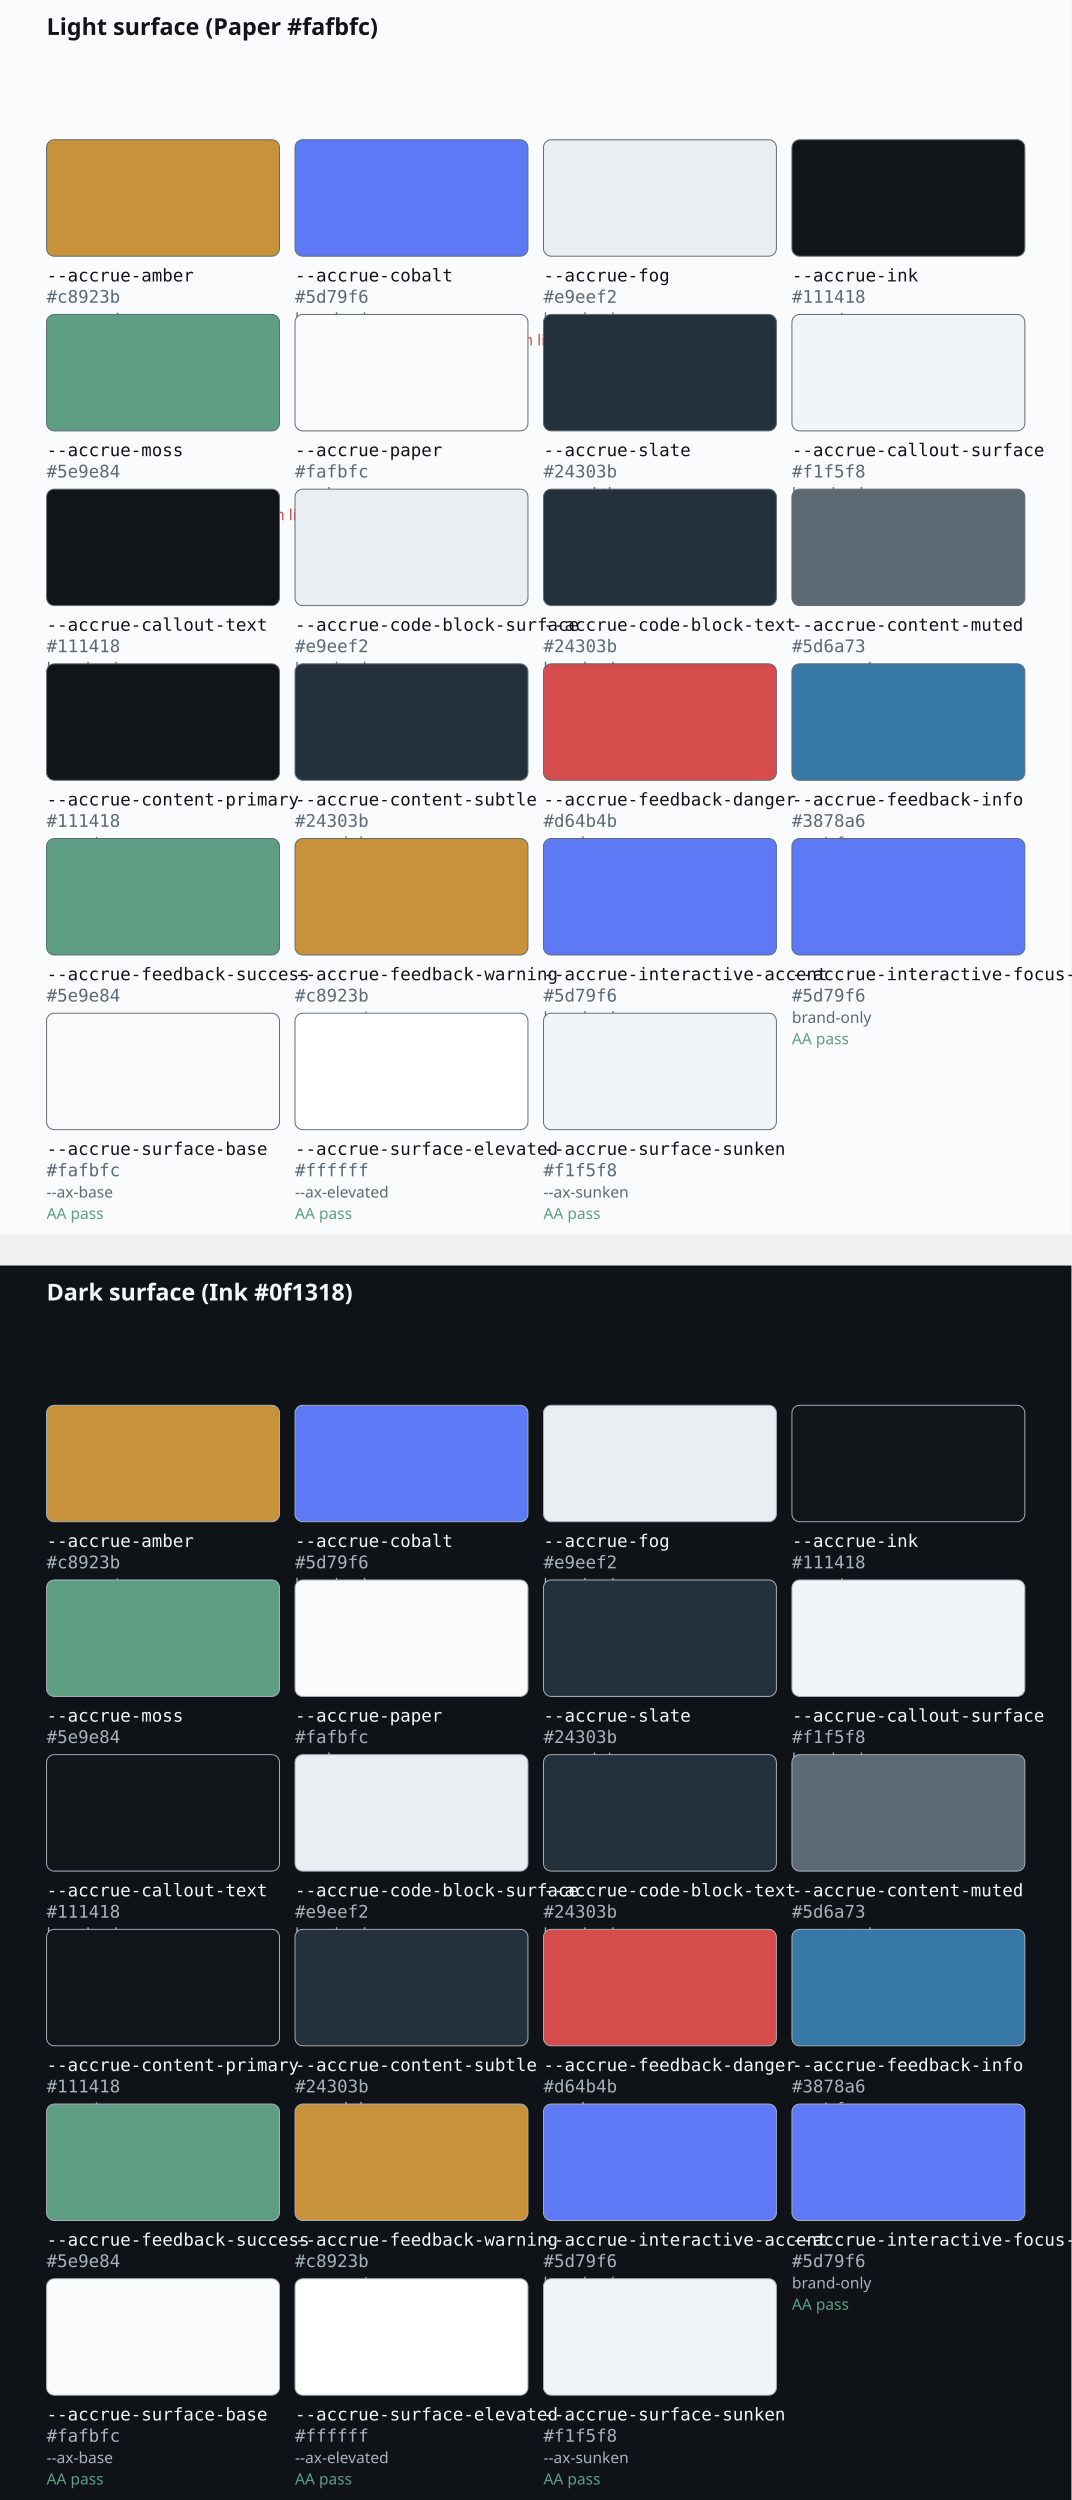
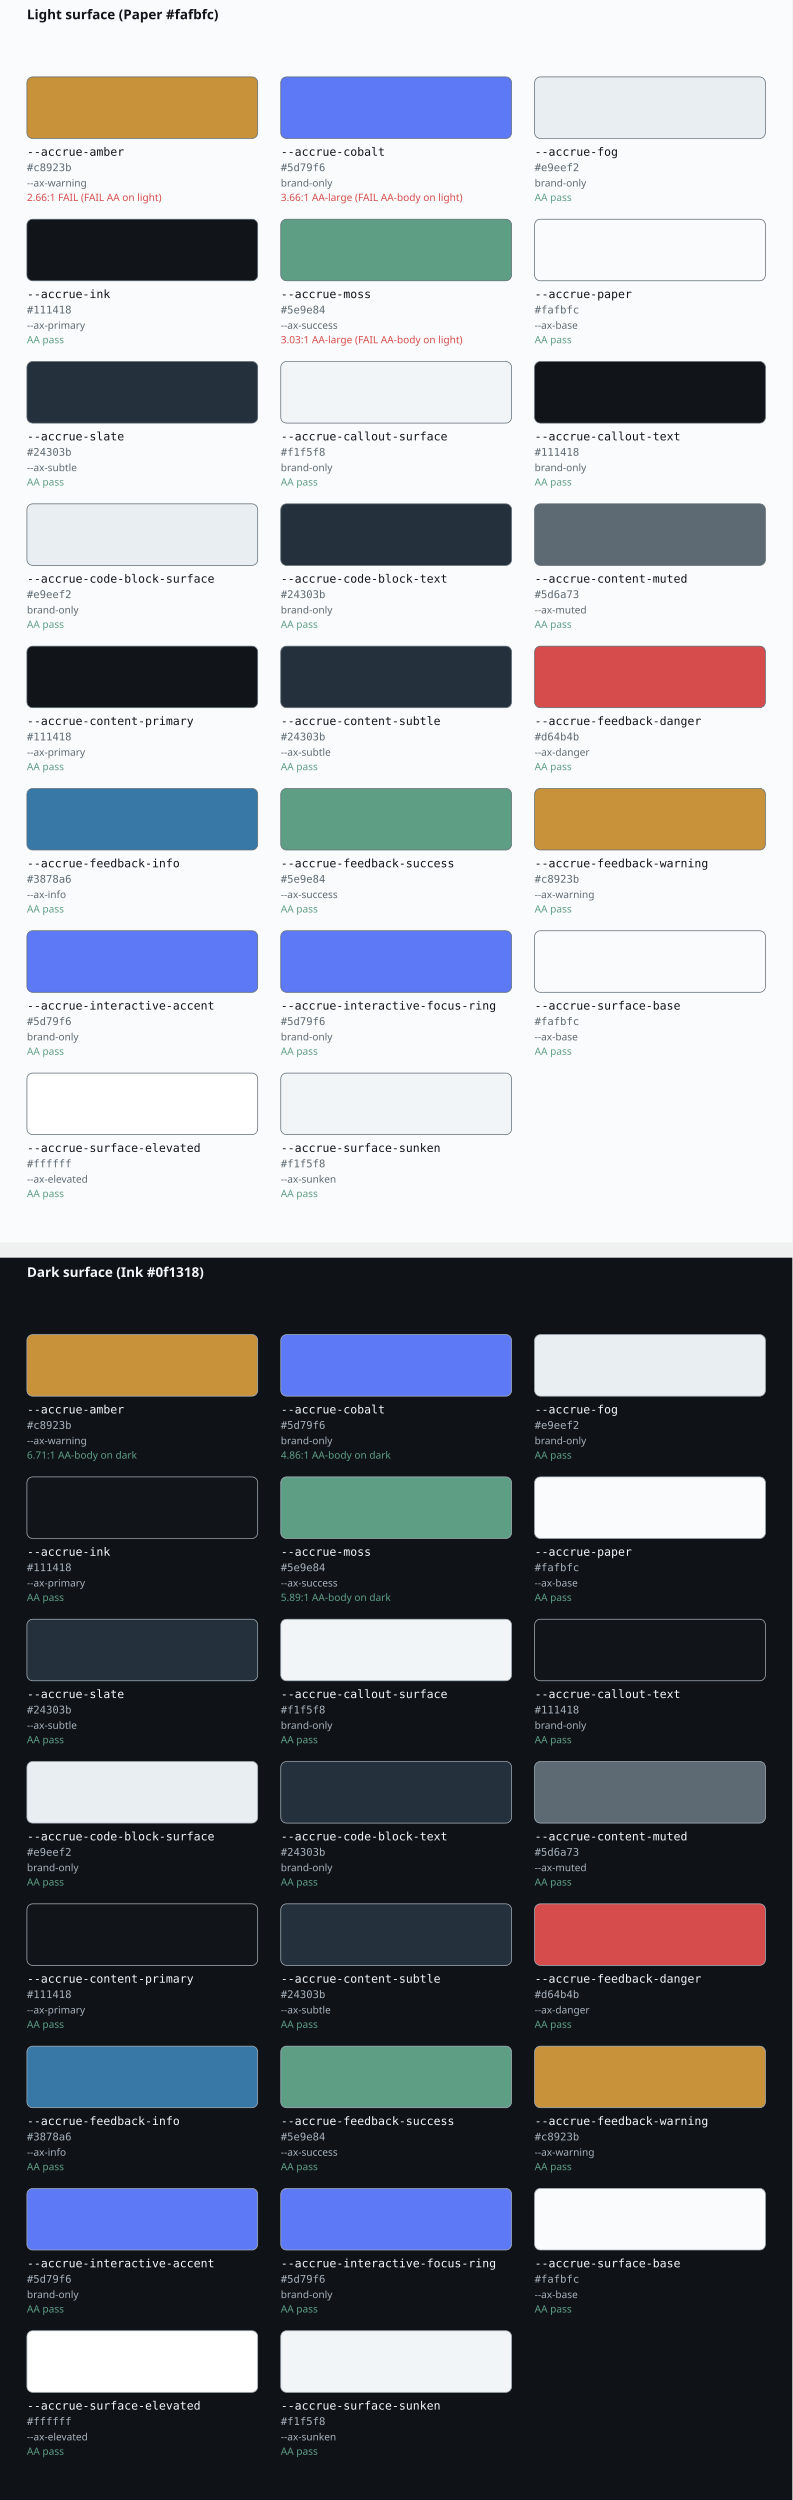
- <svg xmlns="http://www.w3.org/2000/svg" width="552" height="1288" viewBox="0 0 552 1288">
-   <rect width="552" height="636" x="0" y="0" fill="#fafbfc" />
-   <text x="24" y="18" fill="#111418" font-family="Geist, system-ui, sans-serif" font-size="12" font-weight="600">Light surface (Paper #fafbfc)</text>
-   <rect width="120" height="60" x="24" y="72" fill="#c8923b" stroke="#5d6a73" stroke-width=".5" rx="4" />
-   <text x="24" y="145" fill="#111418" font-family="Geist Mono, monospace" font-size="9">--accrue-amber</text>
-   <text x="24" y="156" fill="#5d6a73" font-family="Geist Mono, monospace" font-size="9">#c8923b</text>
-   <text x="24" y="167" fill="#5d6a73" font-family="Geist, system-ui, sans-serif" font-size="8">--ax-warning</text>
-   <text x="24" y="178" fill="#d64b4b" font-family="Geist, system-ui, sans-serif" font-size="8">2.66:1 FAIL (FAIL AA on light)</text>
-   <rect width="120" height="60" x="152" y="72" fill="#5d79f6" stroke="#5d6a73" stroke-width=".5" rx="4" />
-   <text x="152" y="145" fill="#111418" font-family="Geist Mono, monospace" font-size="9">--accrue-cobalt</text>
-   <text x="152" y="156" fill="#5d6a73" font-family="Geist Mono, monospace" font-size="9">#5d79f6</text>
-   <text x="152" y="167" fill="#5d6a73" font-family="Geist, system-ui, sans-serif" font-size="8">brand-only</text>
-   <text x="152" y="178" fill="#d64b4b" font-family="Geist, system-ui, sans-serif" font-size="8">3.66:1 AA-large (FAIL AA-body on light)</text>
-   <rect width="120" height="60" x="280" y="72" fill="#e9eef2" stroke="#5d6a73" stroke-width=".5" rx="4" />
-   <text x="280" y="145" fill="#111418" font-family="Geist Mono, monospace" font-size="9">--accrue-fog</text>
-   <text x="280" y="156" fill="#5d6a73" font-family="Geist Mono, monospace" font-size="9">#e9eef2</text>
-   <text x="280" y="167" fill="#5d6a73" font-family="Geist, system-ui, sans-serif" font-size="8">brand-only</text>
-   <text x="280" y="178" fill="#5e9e84" font-family="Geist, system-ui, sans-serif" font-size="8">AA pass</text>
-   <rect width="120" height="60" x="408" y="72" fill="#111418" stroke="#5d6a73" stroke-width=".5" rx="4" />
-   <text x="408" y="145" fill="#111418" font-family="Geist Mono, monospace" font-size="9">--accrue-ink</text>
-   <text x="408" y="156" fill="#5d6a73" font-family="Geist Mono, monospace" font-size="9">#111418</text>
-   <text x="408" y="167" fill="#5d6a73" font-family="Geist, system-ui, sans-serif" font-size="8">--ax-primary</text>
-   <text x="408" y="178" fill="#5e9e84" font-family="Geist, system-ui, sans-serif" font-size="8">AA pass</text>
-   <rect width="120" height="60" x="24" y="162" fill="#5e9e84" stroke="#5d6a73" stroke-width=".5" rx="4" />
-   <text x="24" y="235" fill="#111418" font-family="Geist Mono, monospace" font-size="9">--accrue-moss</text>
-   <text x="24" y="246" fill="#5d6a73" font-family="Geist Mono, monospace" font-size="9">#5e9e84</text>
-   <text x="24" y="257" fill="#5d6a73" font-family="Geist, system-ui, sans-serif" font-size="8">--ax-success</text>
-   <text x="24" y="268" fill="#d64b4b" font-family="Geist, system-ui, sans-serif" font-size="8">3.03:1 AA-large (FAIL AA-body on light)</text>
-   <rect width="120" height="60" x="152" y="162" fill="#fafbfc" stroke="#5d6a73" stroke-width=".5" rx="4" />
-   <text x="152" y="235" fill="#111418" font-family="Geist Mono, monospace" font-size="9">--accrue-paper</text>
-   <text x="152" y="246" fill="#5d6a73" font-family="Geist Mono, monospace" font-size="9">#fafbfc</text>
-   <text x="152" y="257" fill="#5d6a73" font-family="Geist, system-ui, sans-serif" font-size="8">--ax-base</text>
-   <text x="152" y="268" fill="#5e9e84" font-family="Geist, system-ui, sans-serif" font-size="8">AA pass</text>
-   <rect width="120" height="60" x="280" y="162" fill="#24303b" stroke="#5d6a73" stroke-width=".5" rx="4" />
-   <text x="280" y="235" fill="#111418" font-family="Geist Mono, monospace" font-size="9">--accrue-slate</text>
-   <text x="280" y="246" fill="#5d6a73" font-family="Geist Mono, monospace" font-size="9">#24303b</text>
-   <text x="280" y="257" fill="#5d6a73" font-family="Geist, system-ui, sans-serif" font-size="8">--ax-subtle</text>
-   <text x="280" y="268" fill="#5e9e84" font-family="Geist, system-ui, sans-serif" font-size="8">AA pass</text>
-   <rect width="120" height="60" x="408" y="162" fill="#f1f5f8" stroke="#5d6a73" stroke-width=".5" rx="4" />
-   <text x="408" y="235" fill="#111418" font-family="Geist Mono, monospace" font-size="9">--accrue-callout-surface</text>
-   <text x="408" y="246" fill="#5d6a73" font-family="Geist Mono, monospace" font-size="9">#f1f5f8</text>
-   <text x="408" y="257" fill="#5d6a73" font-family="Geist, system-ui, sans-serif" font-size="8">brand-only</text>
-   <text x="408" y="268" fill="#5e9e84" font-family="Geist, system-ui, sans-serif" font-size="8">AA pass</text>
-   <rect width="120" height="60" x="24" y="252" fill="#111418" stroke="#5d6a73" stroke-width=".5" rx="4" />
-   <text x="24" y="325" fill="#111418" font-family="Geist Mono, monospace" font-size="9">--accrue-callout-text</text>
-   <text x="24" y="336" fill="#5d6a73" font-family="Geist Mono, monospace" font-size="9">#111418</text>
-   <text x="24" y="347" fill="#5d6a73" font-family="Geist, system-ui, sans-serif" font-size="8">brand-only</text>
-   <text x="24" y="358" fill="#5e9e84" font-family="Geist, system-ui, sans-serif" font-size="8">AA pass</text>
-   <rect width="120" height="60" x="152" y="252" fill="#e9eef2" stroke="#5d6a73" stroke-width=".5" rx="4" />
-   <text x="152" y="325" fill="#111418" font-family="Geist Mono, monospace" font-size="9">--accrue-code-block-surface</text>
-   <text x="152" y="336" fill="#5d6a73" font-family="Geist Mono, monospace" font-size="9">#e9eef2</text>
-   <text x="152" y="347" fill="#5d6a73" font-family="Geist, system-ui, sans-serif" font-size="8">brand-only</text>
-   <text x="152" y="358" fill="#5e9e84" font-family="Geist, system-ui, sans-serif" font-size="8">AA pass</text>
-   <rect width="120" height="60" x="280" y="252" fill="#24303b" stroke="#5d6a73" stroke-width=".5" rx="4" />
-   <text x="280" y="325" fill="#111418" font-family="Geist Mono, monospace" font-size="9">--accrue-code-block-text</text>
-   <text x="280" y="336" fill="#5d6a73" font-family="Geist Mono, monospace" font-size="9">#24303b</text>
-   <text x="280" y="347" fill="#5d6a73" font-family="Geist, system-ui, sans-serif" font-size="8">brand-only</text>
-   <text x="280" y="358" fill="#5e9e84" font-family="Geist, system-ui, sans-serif" font-size="8">AA pass</text>
-   <rect width="120" height="60" x="408" y="252" fill="#5d6a73" stroke="#5d6a73" stroke-width=".5" rx="4" />
-   <text x="408" y="325" fill="#111418" font-family="Geist Mono, monospace" font-size="9">--accrue-content-muted</text>
-   <text x="408" y="336" fill="#5d6a73" font-family="Geist Mono, monospace" font-size="9">#5d6a73</text>
-   <text x="408" y="347" fill="#5d6a73" font-family="Geist, system-ui, sans-serif" font-size="8">--ax-muted</text>
-   <text x="408" y="358" fill="#5e9e84" font-family="Geist, system-ui, sans-serif" font-size="8">AA pass</text>
-   <rect width="120" height="60" x="24" y="342" fill="#111418" stroke="#5d6a73" stroke-width=".5" rx="4" />
-   <text x="24" y="415" fill="#111418" font-family="Geist Mono, monospace" font-size="9">--accrue-content-primary</text>
-   <text x="24" y="426" fill="#5d6a73" font-family="Geist Mono, monospace" font-size="9">#111418</text>
-   <text x="24" y="437" fill="#5d6a73" font-family="Geist, system-ui, sans-serif" font-size="8">--ax-primary</text>
-   <text x="24" y="448" fill="#5e9e84" font-family="Geist, system-ui, sans-serif" font-size="8">AA pass</text>
-   <rect width="120" height="60" x="152" y="342" fill="#24303b" stroke="#5d6a73" stroke-width=".5" rx="4" />
-   <text x="152" y="415" fill="#111418" font-family="Geist Mono, monospace" font-size="9">--accrue-content-subtle</text>
-   <text x="152" y="426" fill="#5d6a73" font-family="Geist Mono, monospace" font-size="9">#24303b</text>
-   <text x="152" y="437" fill="#5d6a73" font-family="Geist, system-ui, sans-serif" font-size="8">--ax-subtle</text>
-   <text x="152" y="448" fill="#5e9e84" font-family="Geist, system-ui, sans-serif" font-size="8">AA pass</text>
-   <rect width="120" height="60" x="280" y="342" fill="#d64b4b" stroke="#5d6a73" stroke-width=".5" rx="4" />
-   <text x="280" y="415" fill="#111418" font-family="Geist Mono, monospace" font-size="9">--accrue-feedback-danger</text>
-   <text x="280" y="426" fill="#5d6a73" font-family="Geist Mono, monospace" font-size="9">#d64b4b</text>
-   <text x="280" y="437" fill="#5d6a73" font-family="Geist, system-ui, sans-serif" font-size="8">--ax-danger</text>
-   <text x="280" y="448" fill="#5e9e84" font-family="Geist, system-ui, sans-serif" font-size="8">AA pass</text>
-   <rect width="120" height="60" x="408" y="342" fill="#3878a6" stroke="#5d6a73" stroke-width=".5" rx="4" />
-   <text x="408" y="415" fill="#111418" font-family="Geist Mono, monospace" font-size="9">--accrue-feedback-info</text>
-   <text x="408" y="426" fill="#5d6a73" font-family="Geist Mono, monospace" font-size="9">#3878a6</text>
-   <text x="408" y="437" fill="#5d6a73" font-family="Geist, system-ui, sans-serif" font-size="8">--ax-info</text>
-   <text x="408" y="448" fill="#5e9e84" font-family="Geist, system-ui, sans-serif" font-size="8">AA pass</text>
-   <rect width="120" height="60" x="24" y="432" fill="#5e9e84" stroke="#5d6a73" stroke-width=".5" rx="4" />
-   <text x="24" y="505" fill="#111418" font-family="Geist Mono, monospace" font-size="9">--accrue-feedback-success</text>
-   <text x="24" y="516" fill="#5d6a73" font-family="Geist Mono, monospace" font-size="9">#5e9e84</text>
-   <text x="24" y="527" fill="#5d6a73" font-family="Geist, system-ui, sans-serif" font-size="8">--ax-success</text>
-   <text x="24" y="538" fill="#5e9e84" font-family="Geist, system-ui, sans-serif" font-size="8">AA pass</text>
-   <rect width="120" height="60" x="152" y="432" fill="#c8923b" stroke="#5d6a73" stroke-width=".5" rx="4" />
-   <text x="152" y="505" fill="#111418" font-family="Geist Mono, monospace" font-size="9">--accrue-feedback-warning</text>
-   <text x="152" y="516" fill="#5d6a73" font-family="Geist Mono, monospace" font-size="9">#c8923b</text>
-   <text x="152" y="527" fill="#5d6a73" font-family="Geist, system-ui, sans-serif" font-size="8">--ax-warning</text>
-   <text x="152" y="538" fill="#5e9e84" font-family="Geist, system-ui, sans-serif" font-size="8">AA pass</text>
-   <rect width="120" height="60" x="280" y="432" fill="#5d79f6" stroke="#5d6a73" stroke-width=".5" rx="4" />
-   <text x="280" y="505" fill="#111418" font-family="Geist Mono, monospace" font-size="9">--accrue-interactive-accent</text>
-   <text x="280" y="516" fill="#5d6a73" font-family="Geist Mono, monospace" font-size="9">#5d79f6</text>
-   <text x="280" y="527" fill="#5d6a73" font-family="Geist, system-ui, sans-serif" font-size="8">brand-only</text>
-   <text x="280" y="538" fill="#5e9e84" font-family="Geist, system-ui, sans-serif" font-size="8">AA pass</text>
-   <rect width="120" height="60" x="408" y="432" fill="#5d79f6" stroke="#5d6a73" stroke-width=".5" rx="4" />
-   <text x="408" y="505" fill="#111418" font-family="Geist Mono, monospace" font-size="9">--accrue-interactive-focus-ring</text>
-   <text x="408" y="516" fill="#5d6a73" font-family="Geist Mono, monospace" font-size="9">#5d79f6</text>
-   <text x="408" y="527" fill="#5d6a73" font-family="Geist, system-ui, sans-serif" font-size="8">brand-only</text>
-   <text x="408" y="538" fill="#5e9e84" font-family="Geist, system-ui, sans-serif" font-size="8">AA pass</text>
-   <rect width="120" height="60" x="24" y="522" fill="#fafbfc" stroke="#5d6a73" stroke-width=".5" rx="4" />
-   <text x="24" y="595" fill="#111418" font-family="Geist Mono, monospace" font-size="9">--accrue-surface-base</text>
-   <text x="24" y="606" fill="#5d6a73" font-family="Geist Mono, monospace" font-size="9">#fafbfc</text>
-   <text x="24" y="617" fill="#5d6a73" font-family="Geist, system-ui, sans-serif" font-size="8">--ax-base</text>
-   <text x="24" y="628" fill="#5e9e84" font-family="Geist, system-ui, sans-serif" font-size="8">AA pass</text>
-   <rect width="120" height="60" x="152" y="522" fill="#ffffff" stroke="#5d6a73" stroke-width=".5" rx="4" />
-   <text x="152" y="595" fill="#111418" font-family="Geist Mono, monospace" font-size="9">--accrue-surface-elevated</text>
-   <text x="152" y="606" fill="#5d6a73" font-family="Geist Mono, monospace" font-size="9">#ffffff</text>
-   <text x="152" y="617" fill="#5d6a73" font-family="Geist, system-ui, sans-serif" font-size="8">--ax-elevated</text>
-   <text x="152" y="628" fill="#5e9e84" font-family="Geist, system-ui, sans-serif" font-size="8">AA pass</text>
-   <rect width="120" height="60" x="280" y="522" fill="#f1f5f8" stroke="#5d6a73" stroke-width=".5" rx="4" />
-   <text x="280" y="595" fill="#111418" font-family="Geist Mono, monospace" font-size="9">--accrue-surface-sunken</text>
-   <text x="280" y="606" fill="#5d6a73" font-family="Geist Mono, monospace" font-size="9">#f1f5f8</text>
-   <text x="280" y="617" fill="#5d6a73" font-family="Geist, system-ui, sans-serif" font-size="8">--ax-sunken</text>
-   <text x="280" y="628" fill="#5e9e84" font-family="Geist, system-ui, sans-serif" font-size="8">AA pass</text>
-   <rect width="552" height="636" x="0" y="652" fill="#0f1318" />
-   <text x="24" y="670" fill="#f4f7fa" font-family="Geist, system-ui, sans-serif" font-size="12" font-weight="600">Dark surface (Ink #0f1318)</text>
-   <g transform="translate(0 652)">
-     <rect width="120" height="60" x="24" y="72" fill="#c8923b" stroke="#a8b2bc" stroke-width=".5" rx="4" />
-     <text x="24" y="145" fill="#f4f7fa" font-family="Geist Mono, monospace" font-size="9">--accrue-amber</text>
-     <text x="24" y="156" fill="#a8b2bc" font-family="Geist Mono, monospace" font-size="9">#c8923b</text>
-     <text x="24" y="167" fill="#a8b2bc" font-family="Geist, system-ui, sans-serif" font-size="8">--ax-warning</text>
-     <text x="24" y="178" fill="#5e9e84" font-family="Geist, system-ui, sans-serif" font-size="8">6.71:1 AA-body on dark</text>
-     <rect width="120" height="60" x="152" y="72" fill="#5d79f6" stroke="#a8b2bc" stroke-width=".5" rx="4" />
-     <text x="152" y="145" fill="#f4f7fa" font-family="Geist Mono, monospace" font-size="9">--accrue-cobalt</text>
-     <text x="152" y="156" fill="#a8b2bc" font-family="Geist Mono, monospace" font-size="9">#5d79f6</text>
-     <text x="152" y="167" fill="#a8b2bc" font-family="Geist, system-ui, sans-serif" font-size="8">brand-only</text>
-     <text x="152" y="178" fill="#5e9e84" font-family="Geist, system-ui, sans-serif" font-size="8">4.86:1 AA-body on dark</text>
-     <rect width="120" height="60" x="280" y="72" fill="#e9eef2" stroke="#a8b2bc" stroke-width=".5" rx="4" />
-     <text x="280" y="145" fill="#f4f7fa" font-family="Geist Mono, monospace" font-size="9">--accrue-fog</text>
-     <text x="280" y="156" fill="#a8b2bc" font-family="Geist Mono, monospace" font-size="9">#e9eef2</text>
-     <text x="280" y="167" fill="#a8b2bc" font-family="Geist, system-ui, sans-serif" font-size="8">brand-only</text>
-     <text x="280" y="178" fill="#5e9e84" font-family="Geist, system-ui, sans-serif" font-size="8">AA pass</text>
-     <rect width="120" height="60" x="408" y="72" fill="#111418" stroke="#a8b2bc" stroke-width=".5" rx="4" />
-     <text x="408" y="145" fill="#f4f7fa" font-family="Geist Mono, monospace" font-size="9">--accrue-ink</text>
-     <text x="408" y="156" fill="#a8b2bc" font-family="Geist Mono, monospace" font-size="9">#111418</text>
-     <text x="408" y="167" fill="#a8b2bc" font-family="Geist, system-ui, sans-serif" font-size="8">--ax-primary</text>
-     <text x="408" y="178" fill="#5e9e84" font-family="Geist, system-ui, sans-serif" font-size="8">AA pass</text>
-     <rect width="120" height="60" x="24" y="162" fill="#5e9e84" stroke="#a8b2bc" stroke-width=".5" rx="4" />
-     <text x="24" y="235" fill="#f4f7fa" font-family="Geist Mono, monospace" font-size="9">--accrue-moss</text>
-     <text x="24" y="246" fill="#a8b2bc" font-family="Geist Mono, monospace" font-size="9">#5e9e84</text>
-     <text x="24" y="257" fill="#a8b2bc" font-family="Geist, system-ui, sans-serif" font-size="8">--ax-success</text>
-     <text x="24" y="268" fill="#5e9e84" font-family="Geist, system-ui, sans-serif" font-size="8">5.89:1 AA-body on dark</text>
-     <rect width="120" height="60" x="152" y="162" fill="#fafbfc" stroke="#a8b2bc" stroke-width=".5" rx="4" />
-     <text x="152" y="235" fill="#f4f7fa" font-family="Geist Mono, monospace" font-size="9">--accrue-paper</text>
-     <text x="152" y="246" fill="#a8b2bc" font-family="Geist Mono, monospace" font-size="9">#fafbfc</text>
-     <text x="152" y="257" fill="#a8b2bc" font-family="Geist, system-ui, sans-serif" font-size="8">--ax-base</text>
-     <text x="152" y="268" fill="#5e9e84" font-family="Geist, system-ui, sans-serif" font-size="8">AA pass</text>
-     <rect width="120" height="60" x="280" y="162" fill="#24303b" stroke="#a8b2bc" stroke-width=".5" rx="4" />
-     <text x="280" y="235" fill="#f4f7fa" font-family="Geist Mono, monospace" font-size="9">--accrue-slate</text>
-     <text x="280" y="246" fill="#a8b2bc" font-family="Geist Mono, monospace" font-size="9">#24303b</text>
-     <text x="280" y="257" fill="#a8b2bc" font-family="Geist, system-ui, sans-serif" font-size="8">--ax-subtle</text>
-     <text x="280" y="268" fill="#5e9e84" font-family="Geist, system-ui, sans-serif" font-size="8">AA pass</text>
-     <rect width="120" height="60" x="408" y="162" fill="#f1f5f8" stroke="#a8b2bc" stroke-width=".5" rx="4" />
-     <text x="408" y="235" fill="#f4f7fa" font-family="Geist Mono, monospace" font-size="9">--accrue-callout-surface</text>
-     <text x="408" y="246" fill="#a8b2bc" font-family="Geist Mono, monospace" font-size="9">#f1f5f8</text>
-     <text x="408" y="257" fill="#a8b2bc" font-family="Geist, system-ui, sans-serif" font-size="8">brand-only</text>
-     <text x="408" y="268" fill="#5e9e84" font-family="Geist, system-ui, sans-serif" font-size="8">AA pass</text>
-     <rect width="120" height="60" x="24" y="252" fill="#111418" stroke="#a8b2bc" stroke-width=".5" rx="4" />
-     <text x="24" y="325" fill="#f4f7fa" font-family="Geist Mono, monospace" font-size="9">--accrue-callout-text</text>
-     <text x="24" y="336" fill="#a8b2bc" font-family="Geist Mono, monospace" font-size="9">#111418</text>
-     <text x="24" y="347" fill="#a8b2bc" font-family="Geist, system-ui, sans-serif" font-size="8">brand-only</text>
-     <text x="24" y="358" fill="#5e9e84" font-family="Geist, system-ui, sans-serif" font-size="8">AA pass</text>
-     <rect width="120" height="60" x="152" y="252" fill="#e9eef2" stroke="#a8b2bc" stroke-width=".5" rx="4" />
-     <text x="152" y="325" fill="#f4f7fa" font-family="Geist Mono, monospace" font-size="9">--accrue-code-block-surface</text>
-     <text x="152" y="336" fill="#a8b2bc" font-family="Geist Mono, monospace" font-size="9">#e9eef2</text>
-     <text x="152" y="347" fill="#a8b2bc" font-family="Geist, system-ui, sans-serif" font-size="8">brand-only</text>
-     <text x="152" y="358" fill="#5e9e84" font-family="Geist, system-ui, sans-serif" font-size="8">AA pass</text>
-     <rect width="120" height="60" x="280" y="252" fill="#24303b" stroke="#a8b2bc" stroke-width=".5" rx="4" />
-     <text x="280" y="325" fill="#f4f7fa" font-family="Geist Mono, monospace" font-size="9">--accrue-code-block-text</text>
-     <text x="280" y="336" fill="#a8b2bc" font-family="Geist Mono, monospace" font-size="9">#24303b</text>
-     <text x="280" y="347" fill="#a8b2bc" font-family="Geist, system-ui, sans-serif" font-size="8">brand-only</text>
-     <text x="280" y="358" fill="#5e9e84" font-family="Geist, system-ui, sans-serif" font-size="8">AA pass</text>
-     <rect width="120" height="60" x="408" y="252" fill="#5d6a73" stroke="#a8b2bc" stroke-width=".5" rx="4" />
-     <text x="408" y="325" fill="#f4f7fa" font-family="Geist Mono, monospace" font-size="9">--accrue-content-muted</text>
-     <text x="408" y="336" fill="#a8b2bc" font-family="Geist Mono, monospace" font-size="9">#5d6a73</text>
-     <text x="408" y="347" fill="#a8b2bc" font-family="Geist, system-ui, sans-serif" font-size="8">--ax-muted</text>
-     <text x="408" y="358" fill="#5e9e84" font-family="Geist, system-ui, sans-serif" font-size="8">AA pass</text>
-     <rect width="120" height="60" x="24" y="342" fill="#111418" stroke="#a8b2bc" stroke-width=".5" rx="4" />
-     <text x="24" y="415" fill="#f4f7fa" font-family="Geist Mono, monospace" font-size="9">--accrue-content-primary</text>
-     <text x="24" y="426" fill="#a8b2bc" font-family="Geist Mono, monospace" font-size="9">#111418</text>
-     <text x="24" y="437" fill="#a8b2bc" font-family="Geist, system-ui, sans-serif" font-size="8">--ax-primary</text>
-     <text x="24" y="448" fill="#5e9e84" font-family="Geist, system-ui, sans-serif" font-size="8">AA pass</text>
-     <rect width="120" height="60" x="152" y="342" fill="#24303b" stroke="#a8b2bc" stroke-width=".5" rx="4" />
-     <text x="152" y="415" fill="#f4f7fa" font-family="Geist Mono, monospace" font-size="9">--accrue-content-subtle</text>
-     <text x="152" y="426" fill="#a8b2bc" font-family="Geist Mono, monospace" font-size="9">#24303b</text>
-     <text x="152" y="437" fill="#a8b2bc" font-family="Geist, system-ui, sans-serif" font-size="8">--ax-subtle</text>
-     <text x="152" y="448" fill="#5e9e84" font-family="Geist, system-ui, sans-serif" font-size="8">AA pass</text>
-     <rect width="120" height="60" x="280" y="342" fill="#d64b4b" stroke="#a8b2bc" stroke-width=".5" rx="4" />
-     <text x="280" y="415" fill="#f4f7fa" font-family="Geist Mono, monospace" font-size="9">--accrue-feedback-danger</text>
-     <text x="280" y="426" fill="#a8b2bc" font-family="Geist Mono, monospace" font-size="9">#d64b4b</text>
-     <text x="280" y="437" fill="#a8b2bc" font-family="Geist, system-ui, sans-serif" font-size="8">--ax-danger</text>
-     <text x="280" y="448" fill="#5e9e84" font-family="Geist, system-ui, sans-serif" font-size="8">AA pass</text>
-     <rect width="120" height="60" x="408" y="342" fill="#3878a6" stroke="#a8b2bc" stroke-width=".5" rx="4" />
-     <text x="408" y="415" fill="#f4f7fa" font-family="Geist Mono, monospace" font-size="9">--accrue-feedback-info</text>
-     <text x="408" y="426" fill="#a8b2bc" font-family="Geist Mono, monospace" font-size="9">#3878a6</text>
-     <text x="408" y="437" fill="#a8b2bc" font-family="Geist, system-ui, sans-serif" font-size="8">--ax-info</text>
-     <text x="408" y="448" fill="#5e9e84" font-family="Geist, system-ui, sans-serif" font-size="8">AA pass</text>
-     <rect width="120" height="60" x="24" y="432" fill="#5e9e84" stroke="#a8b2bc" stroke-width=".5" rx="4" />
-     <text x="24" y="505" fill="#f4f7fa" font-family="Geist Mono, monospace" font-size="9">--accrue-feedback-success</text>
-     <text x="24" y="516" fill="#a8b2bc" font-family="Geist Mono, monospace" font-size="9">#5e9e84</text>
-     <text x="24" y="527" fill="#a8b2bc" font-family="Geist, system-ui, sans-serif" font-size="8">--ax-success</text>
-     <text x="24" y="538" fill="#5e9e84" font-family="Geist, system-ui, sans-serif" font-size="8">AA pass</text>
-     <rect width="120" height="60" x="152" y="432" fill="#c8923b" stroke="#a8b2bc" stroke-width=".5" rx="4" />
-     <text x="152" y="505" fill="#f4f7fa" font-family="Geist Mono, monospace" font-size="9">--accrue-feedback-warning</text>
-     <text x="152" y="516" fill="#a8b2bc" font-family="Geist Mono, monospace" font-size="9">#c8923b</text>
-     <text x="152" y="527" fill="#a8b2bc" font-family="Geist, system-ui, sans-serif" font-size="8">--ax-warning</text>
-     <text x="152" y="538" fill="#5e9e84" font-family="Geist, system-ui, sans-serif" font-size="8">AA pass</text>
-     <rect width="120" height="60" x="280" y="432" fill="#5d79f6" stroke="#a8b2bc" stroke-width=".5" rx="4" />
-     <text x="280" y="505" fill="#f4f7fa" font-family="Geist Mono, monospace" font-size="9">--accrue-interactive-accent</text>
-     <text x="280" y="516" fill="#a8b2bc" font-family="Geist Mono, monospace" font-size="9">#5d79f6</text>
-     <text x="280" y="527" fill="#a8b2bc" font-family="Geist, system-ui, sans-serif" font-size="8">brand-only</text>
-     <text x="280" y="538" fill="#5e9e84" font-family="Geist, system-ui, sans-serif" font-size="8">AA pass</text>
-     <rect width="120" height="60" x="408" y="432" fill="#5d79f6" stroke="#a8b2bc" stroke-width=".5" rx="4" />
-     <text x="408" y="505" fill="#f4f7fa" font-family="Geist Mono, monospace" font-size="9">--accrue-interactive-focus-ring</text>
-     <text x="408" y="516" fill="#a8b2bc" font-family="Geist Mono, monospace" font-size="9">#5d79f6</text>
-     <text x="408" y="527" fill="#a8b2bc" font-family="Geist, system-ui, sans-serif" font-size="8">brand-only</text>
-     <text x="408" y="538" fill="#5e9e84" font-family="Geist, system-ui, sans-serif" font-size="8">AA pass</text>
-     <rect width="120" height="60" x="24" y="522" fill="#fafbfc" stroke="#a8b2bc" stroke-width=".5" rx="4" />
-     <text x="24" y="595" fill="#f4f7fa" font-family="Geist Mono, monospace" font-size="9">--accrue-surface-base</text>
-     <text x="24" y="606" fill="#a8b2bc" font-family="Geist Mono, monospace" font-size="9">#fafbfc</text>
-     <text x="24" y="617" fill="#a8b2bc" font-family="Geist, system-ui, sans-serif" font-size="8">--ax-base</text>
-     <text x="24" y="628" fill="#5e9e84" font-family="Geist, system-ui, sans-serif" font-size="8">AA pass</text>
-     <rect width="120" height="60" x="152" y="522" fill="#ffffff" stroke="#a8b2bc" stroke-width=".5" rx="4" />
-     <text x="152" y="595" fill="#f4f7fa" font-family="Geist Mono, monospace" font-size="9">--accrue-surface-elevated</text>
-     <text x="152" y="606" fill="#a8b2bc" font-family="Geist Mono, monospace" font-size="9">#ffffff</text>
-     <text x="152" y="617" fill="#a8b2bc" font-family="Geist, system-ui, sans-serif" font-size="8">--ax-elevated</text>
-     <text x="152" y="628" fill="#5e9e84" font-family="Geist, system-ui, sans-serif" font-size="8">AA pass</text>
-     <rect width="120" height="60" x="280" y="522" fill="#f1f5f8" stroke="#a8b2bc" stroke-width=".5" rx="4" />
-     <text x="280" y="595" fill="#f4f7fa" font-family="Geist Mono, monospace" font-size="9">--accrue-surface-sunken</text>
-     <text x="280" y="606" fill="#a8b2bc" font-family="Geist Mono, monospace" font-size="9">#f1f5f8</text>
-     <text x="280" y="617" fill="#a8b2bc" font-family="Geist, system-ui, sans-serif" font-size="8">--ax-sunken</text>
-     <text x="280" y="628" fill="#5e9e84" font-family="Geist, system-ui, sans-serif" font-size="8">AA pass</text>
+ <svg xmlns="http://www.w3.org/2000/svg" width="824" height="2600" viewBox="0 0 824 2600">
+   <rect width="824" height="1292" x="0" y="0" fill="#fafbfc" />
+   <text x="28" y="20" fill="#111418" font-family="Geist, system-ui, sans-serif" font-size="14" font-weight="600">Light surface (Paper #fafbfc)</text>
+   <rect width="240" height="64" x="28" y="80" fill="#c8923b" stroke="#5d6a73" stroke-width=".75" rx="6" />
+   <text x="28" y="162" fill="#111418" font-family="Geist Mono, monospace" font-size="12">--accrue-amber</text>
+   <text x="28" y="178" fill="#5d6a73" font-family="Geist Mono, monospace" font-size="11">#c8923b</text>
+   <text x="28" y="194" fill="#5d6a73" font-family="Geist, system-ui, sans-serif" font-size="10.5">--ax-warning</text>
+   <text x="28" y="209" fill="#d64b4b" font-family="Geist, system-ui, sans-serif" font-size="10.5">2.66:1 FAIL (FAIL AA on light)</text>
+   <rect width="240" height="64" x="292" y="80" fill="#5d79f6" stroke="#5d6a73" stroke-width=".75" rx="6" />
+   <text x="292" y="162" fill="#111418" font-family="Geist Mono, monospace" font-size="12">--accrue-cobalt</text>
+   <text x="292" y="178" fill="#5d6a73" font-family="Geist Mono, monospace" font-size="11">#5d79f6</text>
+   <text x="292" y="194" fill="#5d6a73" font-family="Geist, system-ui, sans-serif" font-size="10.5">brand-only</text>
+   <text x="292" y="209" fill="#d64b4b" font-family="Geist, system-ui, sans-serif" font-size="10.5">3.66:1 AA-large (FAIL AA-body on light)</text>
+   <rect width="240" height="64" x="556" y="80" fill="#e9eef2" stroke="#5d6a73" stroke-width=".75" rx="6" />
+   <text x="556" y="162" fill="#111418" font-family="Geist Mono, monospace" font-size="12">--accrue-fog</text>
+   <text x="556" y="178" fill="#5d6a73" font-family="Geist Mono, monospace" font-size="11">#e9eef2</text>
+   <text x="556" y="194" fill="#5d6a73" font-family="Geist, system-ui, sans-serif" font-size="10.5">brand-only</text>
+   <text x="556" y="209" fill="#5e9e84" font-family="Geist, system-ui, sans-serif" font-size="10.5">AA pass</text>
+   <rect width="240" height="64" x="28" y="228" fill="#111418" stroke="#5d6a73" stroke-width=".75" rx="6" />
+   <text x="28" y="310" fill="#111418" font-family="Geist Mono, monospace" font-size="12">--accrue-ink</text>
+   <text x="28" y="326" fill="#5d6a73" font-family="Geist Mono, monospace" font-size="11">#111418</text>
+   <text x="28" y="342" fill="#5d6a73" font-family="Geist, system-ui, sans-serif" font-size="10.5">--ax-primary</text>
+   <text x="28" y="357" fill="#5e9e84" font-family="Geist, system-ui, sans-serif" font-size="10.5">AA pass</text>
+   <rect width="240" height="64" x="292" y="228" fill="#5e9e84" stroke="#5d6a73" stroke-width=".75" rx="6" />
+   <text x="292" y="310" fill="#111418" font-family="Geist Mono, monospace" font-size="12">--accrue-moss</text>
+   <text x="292" y="326" fill="#5d6a73" font-family="Geist Mono, monospace" font-size="11">#5e9e84</text>
+   <text x="292" y="342" fill="#5d6a73" font-family="Geist, system-ui, sans-serif" font-size="10.5">--ax-success</text>
+   <text x="292" y="357" fill="#d64b4b" font-family="Geist, system-ui, sans-serif" font-size="10.5">3.03:1 AA-large (FAIL AA-body on light)</text>
+   <rect width="240" height="64" x="556" y="228" fill="#fafbfc" stroke="#5d6a73" stroke-width=".75" rx="6" />
+   <text x="556" y="310" fill="#111418" font-family="Geist Mono, monospace" font-size="12">--accrue-paper</text>
+   <text x="556" y="326" fill="#5d6a73" font-family="Geist Mono, monospace" font-size="11">#fafbfc</text>
+   <text x="556" y="342" fill="#5d6a73" font-family="Geist, system-ui, sans-serif" font-size="10.5">--ax-base</text>
+   <text x="556" y="357" fill="#5e9e84" font-family="Geist, system-ui, sans-serif" font-size="10.5">AA pass</text>
+   <rect width="240" height="64" x="28" y="376" fill="#24303b" stroke="#5d6a73" stroke-width=".75" rx="6" />
+   <text x="28" y="458" fill="#111418" font-family="Geist Mono, monospace" font-size="12">--accrue-slate</text>
+   <text x="28" y="474" fill="#5d6a73" font-family="Geist Mono, monospace" font-size="11">#24303b</text>
+   <text x="28" y="490" fill="#5d6a73" font-family="Geist, system-ui, sans-serif" font-size="10.5">--ax-subtle</text>
+   <text x="28" y="505" fill="#5e9e84" font-family="Geist, system-ui, sans-serif" font-size="10.5">AA pass</text>
+   <rect width="240" height="64" x="292" y="376" fill="#f1f5f8" stroke="#5d6a73" stroke-width=".75" rx="6" />
+   <text x="292" y="458" fill="#111418" font-family="Geist Mono, monospace" font-size="12">--accrue-callout-surface</text>
+   <text x="292" y="474" fill="#5d6a73" font-family="Geist Mono, monospace" font-size="11">#f1f5f8</text>
+   <text x="292" y="490" fill="#5d6a73" font-family="Geist, system-ui, sans-serif" font-size="10.5">brand-only</text>
+   <text x="292" y="505" fill="#5e9e84" font-family="Geist, system-ui, sans-serif" font-size="10.5">AA pass</text>
+   <rect width="240" height="64" x="556" y="376" fill="#111418" stroke="#5d6a73" stroke-width=".75" rx="6" />
+   <text x="556" y="458" fill="#111418" font-family="Geist Mono, monospace" font-size="12">--accrue-callout-text</text>
+   <text x="556" y="474" fill="#5d6a73" font-family="Geist Mono, monospace" font-size="11">#111418</text>
+   <text x="556" y="490" fill="#5d6a73" font-family="Geist, system-ui, sans-serif" font-size="10.5">brand-only</text>
+   <text x="556" y="505" fill="#5e9e84" font-family="Geist, system-ui, sans-serif" font-size="10.5">AA pass</text>
+   <rect width="240" height="64" x="28" y="524" fill="#e9eef2" stroke="#5d6a73" stroke-width=".75" rx="6" />
+   <text x="28" y="606" fill="#111418" font-family="Geist Mono, monospace" font-size="12">--accrue-code-block-surface</text>
+   <text x="28" y="622" fill="#5d6a73" font-family="Geist Mono, monospace" font-size="11">#e9eef2</text>
+   <text x="28" y="638" fill="#5d6a73" font-family="Geist, system-ui, sans-serif" font-size="10.5">brand-only</text>
+   <text x="28" y="653" fill="#5e9e84" font-family="Geist, system-ui, sans-serif" font-size="10.5">AA pass</text>
+   <rect width="240" height="64" x="292" y="524" fill="#24303b" stroke="#5d6a73" stroke-width=".75" rx="6" />
+   <text x="292" y="606" fill="#111418" font-family="Geist Mono, monospace" font-size="12">--accrue-code-block-text</text>
+   <text x="292" y="622" fill="#5d6a73" font-family="Geist Mono, monospace" font-size="11">#24303b</text>
+   <text x="292" y="638" fill="#5d6a73" font-family="Geist, system-ui, sans-serif" font-size="10.5">brand-only</text>
+   <text x="292" y="653" fill="#5e9e84" font-family="Geist, system-ui, sans-serif" font-size="10.5">AA pass</text>
+   <rect width="240" height="64" x="556" y="524" fill="#5d6a73" stroke="#5d6a73" stroke-width=".75" rx="6" />
+   <text x="556" y="606" fill="#111418" font-family="Geist Mono, monospace" font-size="12">--accrue-content-muted</text>
+   <text x="556" y="622" fill="#5d6a73" font-family="Geist Mono, monospace" font-size="11">#5d6a73</text>
+   <text x="556" y="638" fill="#5d6a73" font-family="Geist, system-ui, sans-serif" font-size="10.5">--ax-muted</text>
+   <text x="556" y="653" fill="#5e9e84" font-family="Geist, system-ui, sans-serif" font-size="10.5">AA pass</text>
+   <rect width="240" height="64" x="28" y="672" fill="#111418" stroke="#5d6a73" stroke-width=".75" rx="6" />
+   <text x="28" y="754" fill="#111418" font-family="Geist Mono, monospace" font-size="12">--accrue-content-primary</text>
+   <text x="28" y="770" fill="#5d6a73" font-family="Geist Mono, monospace" font-size="11">#111418</text>
+   <text x="28" y="786" fill="#5d6a73" font-family="Geist, system-ui, sans-serif" font-size="10.5">--ax-primary</text>
+   <text x="28" y="801" fill="#5e9e84" font-family="Geist, system-ui, sans-serif" font-size="10.5">AA pass</text>
+   <rect width="240" height="64" x="292" y="672" fill="#24303b" stroke="#5d6a73" stroke-width=".75" rx="6" />
+   <text x="292" y="754" fill="#111418" font-family="Geist Mono, monospace" font-size="12">--accrue-content-subtle</text>
+   <text x="292" y="770" fill="#5d6a73" font-family="Geist Mono, monospace" font-size="11">#24303b</text>
+   <text x="292" y="786" fill="#5d6a73" font-family="Geist, system-ui, sans-serif" font-size="10.5">--ax-subtle</text>
+   <text x="292" y="801" fill="#5e9e84" font-family="Geist, system-ui, sans-serif" font-size="10.5">AA pass</text>
+   <rect width="240" height="64" x="556" y="672" fill="#d64b4b" stroke="#5d6a73" stroke-width=".75" rx="6" />
+   <text x="556" y="754" fill="#111418" font-family="Geist Mono, monospace" font-size="12">--accrue-feedback-danger</text>
+   <text x="556" y="770" fill="#5d6a73" font-family="Geist Mono, monospace" font-size="11">#d64b4b</text>
+   <text x="556" y="786" fill="#5d6a73" font-family="Geist, system-ui, sans-serif" font-size="10.5">--ax-danger</text>
+   <text x="556" y="801" fill="#5e9e84" font-family="Geist, system-ui, sans-serif" font-size="10.5">AA pass</text>
+   <rect width="240" height="64" x="28" y="820" fill="#3878a6" stroke="#5d6a73" stroke-width=".75" rx="6" />
+   <text x="28" y="902" fill="#111418" font-family="Geist Mono, monospace" font-size="12">--accrue-feedback-info</text>
+   <text x="28" y="918" fill="#5d6a73" font-family="Geist Mono, monospace" font-size="11">#3878a6</text>
+   <text x="28" y="934" fill="#5d6a73" font-family="Geist, system-ui, sans-serif" font-size="10.5">--ax-info</text>
+   <text x="28" y="949" fill="#5e9e84" font-family="Geist, system-ui, sans-serif" font-size="10.5">AA pass</text>
+   <rect width="240" height="64" x="292" y="820" fill="#5e9e84" stroke="#5d6a73" stroke-width=".75" rx="6" />
+   <text x="292" y="902" fill="#111418" font-family="Geist Mono, monospace" font-size="12">--accrue-feedback-success</text>
+   <text x="292" y="918" fill="#5d6a73" font-family="Geist Mono, monospace" font-size="11">#5e9e84</text>
+   <text x="292" y="934" fill="#5d6a73" font-family="Geist, system-ui, sans-serif" font-size="10.5">--ax-success</text>
+   <text x="292" y="949" fill="#5e9e84" font-family="Geist, system-ui, sans-serif" font-size="10.5">AA pass</text>
+   <rect width="240" height="64" x="556" y="820" fill="#c8923b" stroke="#5d6a73" stroke-width=".75" rx="6" />
+   <text x="556" y="902" fill="#111418" font-family="Geist Mono, monospace" font-size="12">--accrue-feedback-warning</text>
+   <text x="556" y="918" fill="#5d6a73" font-family="Geist Mono, monospace" font-size="11">#c8923b</text>
+   <text x="556" y="934" fill="#5d6a73" font-family="Geist, system-ui, sans-serif" font-size="10.5">--ax-warning</text>
+   <text x="556" y="949" fill="#5e9e84" font-family="Geist, system-ui, sans-serif" font-size="10.5">AA pass</text>
+   <rect width="240" height="64" x="28" y="968" fill="#5d79f6" stroke="#5d6a73" stroke-width=".75" rx="6" />
+   <text x="28" y="1050" fill="#111418" font-family="Geist Mono, monospace" font-size="12">--accrue-interactive-accent</text>
+   <text x="28" y="1066" fill="#5d6a73" font-family="Geist Mono, monospace" font-size="11">#5d79f6</text>
+   <text x="28" y="1082" fill="#5d6a73" font-family="Geist, system-ui, sans-serif" font-size="10.5">brand-only</text>
+   <text x="28" y="1097" fill="#5e9e84" font-family="Geist, system-ui, sans-serif" font-size="10.5">AA pass</text>
+   <rect width="240" height="64" x="292" y="968" fill="#5d79f6" stroke="#5d6a73" stroke-width=".75" rx="6" />
+   <text x="292" y="1050" fill="#111418" font-family="Geist Mono, monospace" font-size="12">--accrue-interactive-focus-ring</text>
+   <text x="292" y="1066" fill="#5d6a73" font-family="Geist Mono, monospace" font-size="11">#5d79f6</text>
+   <text x="292" y="1082" fill="#5d6a73" font-family="Geist, system-ui, sans-serif" font-size="10.5">brand-only</text>
+   <text x="292" y="1097" fill="#5e9e84" font-family="Geist, system-ui, sans-serif" font-size="10.5">AA pass</text>
+   <rect width="240" height="64" x="556" y="968" fill="#fafbfc" stroke="#5d6a73" stroke-width=".75" rx="6" />
+   <text x="556" y="1050" fill="#111418" font-family="Geist Mono, monospace" font-size="12">--accrue-surface-base</text>
+   <text x="556" y="1066" fill="#5d6a73" font-family="Geist Mono, monospace" font-size="11">#fafbfc</text>
+   <text x="556" y="1082" fill="#5d6a73" font-family="Geist, system-ui, sans-serif" font-size="10.5">--ax-base</text>
+   <text x="556" y="1097" fill="#5e9e84" font-family="Geist, system-ui, sans-serif" font-size="10.5">AA pass</text>
+   <rect width="240" height="64" x="28" y="1116" fill="#ffffff" stroke="#5d6a73" stroke-width=".75" rx="6" />
+   <text x="28" y="1198" fill="#111418" font-family="Geist Mono, monospace" font-size="12">--accrue-surface-elevated</text>
+   <text x="28" y="1214" fill="#5d6a73" font-family="Geist Mono, monospace" font-size="11">#ffffff</text>
+   <text x="28" y="1230" fill="#5d6a73" font-family="Geist, system-ui, sans-serif" font-size="10.5">--ax-elevated</text>
+   <text x="28" y="1245" fill="#5e9e84" font-family="Geist, system-ui, sans-serif" font-size="10.5">AA pass</text>
+   <rect width="240" height="64" x="292" y="1116" fill="#f1f5f8" stroke="#5d6a73" stroke-width=".75" rx="6" />
+   <text x="292" y="1198" fill="#111418" font-family="Geist Mono, monospace" font-size="12">--accrue-surface-sunken</text>
+   <text x="292" y="1214" fill="#5d6a73" font-family="Geist Mono, monospace" font-size="11">#f1f5f8</text>
+   <text x="292" y="1230" fill="#5d6a73" font-family="Geist, system-ui, sans-serif" font-size="10.5">--ax-sunken</text>
+   <text x="292" y="1245" fill="#5e9e84" font-family="Geist, system-ui, sans-serif" font-size="10.5">AA pass</text>
+   <rect width="824" height="1292" x="0" y="1308" fill="#0f1318" />
+   <text x="28" y="1328" fill="#f4f7fa" font-family="Geist, system-ui, sans-serif" font-size="14" font-weight="600">Dark surface (Ink #0f1318)</text>
+   <g transform="translate(0 1308)">
+     <rect width="240" height="64" x="28" y="80" fill="#c8923b" stroke="#a8b2bc" stroke-width=".75" rx="6" />
+     <text x="28" y="162" fill="#f4f7fa" font-family="Geist Mono, monospace" font-size="12">--accrue-amber</text>
+     <text x="28" y="178" fill="#a8b2bc" font-family="Geist Mono, monospace" font-size="11">#c8923b</text>
+     <text x="28" y="194" fill="#a8b2bc" font-family="Geist, system-ui, sans-serif" font-size="10.5">--ax-warning</text>
+     <text x="28" y="209" fill="#5e9e84" font-family="Geist, system-ui, sans-serif" font-size="10.5">6.71:1 AA-body on dark</text>
+     <rect width="240" height="64" x="292" y="80" fill="#5d79f6" stroke="#a8b2bc" stroke-width=".75" rx="6" />
+     <text x="292" y="162" fill="#f4f7fa" font-family="Geist Mono, monospace" font-size="12">--accrue-cobalt</text>
+     <text x="292" y="178" fill="#a8b2bc" font-family="Geist Mono, monospace" font-size="11">#5d79f6</text>
+     <text x="292" y="194" fill="#a8b2bc" font-family="Geist, system-ui, sans-serif" font-size="10.5">brand-only</text>
+     <text x="292" y="209" fill="#5e9e84" font-family="Geist, system-ui, sans-serif" font-size="10.5">4.86:1 AA-body on dark</text>
+     <rect width="240" height="64" x="556" y="80" fill="#e9eef2" stroke="#a8b2bc" stroke-width=".75" rx="6" />
+     <text x="556" y="162" fill="#f4f7fa" font-family="Geist Mono, monospace" font-size="12">--accrue-fog</text>
+     <text x="556" y="178" fill="#a8b2bc" font-family="Geist Mono, monospace" font-size="11">#e9eef2</text>
+     <text x="556" y="194" fill="#a8b2bc" font-family="Geist, system-ui, sans-serif" font-size="10.5">brand-only</text>
+     <text x="556" y="209" fill="#5e9e84" font-family="Geist, system-ui, sans-serif" font-size="10.5">AA pass</text>
+     <rect width="240" height="64" x="28" y="228" fill="#111418" stroke="#a8b2bc" stroke-width=".75" rx="6" />
+     <text x="28" y="310" fill="#f4f7fa" font-family="Geist Mono, monospace" font-size="12">--accrue-ink</text>
+     <text x="28" y="326" fill="#a8b2bc" font-family="Geist Mono, monospace" font-size="11">#111418</text>
+     <text x="28" y="342" fill="#a8b2bc" font-family="Geist, system-ui, sans-serif" font-size="10.5">--ax-primary</text>
+     <text x="28" y="357" fill="#5e9e84" font-family="Geist, system-ui, sans-serif" font-size="10.5">AA pass</text>
+     <rect width="240" height="64" x="292" y="228" fill="#5e9e84" stroke="#a8b2bc" stroke-width=".75" rx="6" />
+     <text x="292" y="310" fill="#f4f7fa" font-family="Geist Mono, monospace" font-size="12">--accrue-moss</text>
+     <text x="292" y="326" fill="#a8b2bc" font-family="Geist Mono, monospace" font-size="11">#5e9e84</text>
+     <text x="292" y="342" fill="#a8b2bc" font-family="Geist, system-ui, sans-serif" font-size="10.5">--ax-success</text>
+     <text x="292" y="357" fill="#5e9e84" font-family="Geist, system-ui, sans-serif" font-size="10.5">5.89:1 AA-body on dark</text>
+     <rect width="240" height="64" x="556" y="228" fill="#fafbfc" stroke="#a8b2bc" stroke-width=".75" rx="6" />
+     <text x="556" y="310" fill="#f4f7fa" font-family="Geist Mono, monospace" font-size="12">--accrue-paper</text>
+     <text x="556" y="326" fill="#a8b2bc" font-family="Geist Mono, monospace" font-size="11">#fafbfc</text>
+     <text x="556" y="342" fill="#a8b2bc" font-family="Geist, system-ui, sans-serif" font-size="10.5">--ax-base</text>
+     <text x="556" y="357" fill="#5e9e84" font-family="Geist, system-ui, sans-serif" font-size="10.5">AA pass</text>
+     <rect width="240" height="64" x="28" y="376" fill="#24303b" stroke="#a8b2bc" stroke-width=".75" rx="6" />
+     <text x="28" y="458" fill="#f4f7fa" font-family="Geist Mono, monospace" font-size="12">--accrue-slate</text>
+     <text x="28" y="474" fill="#a8b2bc" font-family="Geist Mono, monospace" font-size="11">#24303b</text>
+     <text x="28" y="490" fill="#a8b2bc" font-family="Geist, system-ui, sans-serif" font-size="10.5">--ax-subtle</text>
+     <text x="28" y="505" fill="#5e9e84" font-family="Geist, system-ui, sans-serif" font-size="10.5">AA pass</text>
+     <rect width="240" height="64" x="292" y="376" fill="#f1f5f8" stroke="#a8b2bc" stroke-width=".75" rx="6" />
+     <text x="292" y="458" fill="#f4f7fa" font-family="Geist Mono, monospace" font-size="12">--accrue-callout-surface</text>
+     <text x="292" y="474" fill="#a8b2bc" font-family="Geist Mono, monospace" font-size="11">#f1f5f8</text>
+     <text x="292" y="490" fill="#a8b2bc" font-family="Geist, system-ui, sans-serif" font-size="10.5">brand-only</text>
+     <text x="292" y="505" fill="#5e9e84" font-family="Geist, system-ui, sans-serif" font-size="10.5">AA pass</text>
+     <rect width="240" height="64" x="556" y="376" fill="#111418" stroke="#a8b2bc" stroke-width=".75" rx="6" />
+     <text x="556" y="458" fill="#f4f7fa" font-family="Geist Mono, monospace" font-size="12">--accrue-callout-text</text>
+     <text x="556" y="474" fill="#a8b2bc" font-family="Geist Mono, monospace" font-size="11">#111418</text>
+     <text x="556" y="490" fill="#a8b2bc" font-family="Geist, system-ui, sans-serif" font-size="10.5">brand-only</text>
+     <text x="556" y="505" fill="#5e9e84" font-family="Geist, system-ui, sans-serif" font-size="10.5">AA pass</text>
+     <rect width="240" height="64" x="28" y="524" fill="#e9eef2" stroke="#a8b2bc" stroke-width=".75" rx="6" />
+     <text x="28" y="606" fill="#f4f7fa" font-family="Geist Mono, monospace" font-size="12">--accrue-code-block-surface</text>
+     <text x="28" y="622" fill="#a8b2bc" font-family="Geist Mono, monospace" font-size="11">#e9eef2</text>
+     <text x="28" y="638" fill="#a8b2bc" font-family="Geist, system-ui, sans-serif" font-size="10.5">brand-only</text>
+     <text x="28" y="653" fill="#5e9e84" font-family="Geist, system-ui, sans-serif" font-size="10.5">AA pass</text>
+     <rect width="240" height="64" x="292" y="524" fill="#24303b" stroke="#a8b2bc" stroke-width=".75" rx="6" />
+     <text x="292" y="606" fill="#f4f7fa" font-family="Geist Mono, monospace" font-size="12">--accrue-code-block-text</text>
+     <text x="292" y="622" fill="#a8b2bc" font-family="Geist Mono, monospace" font-size="11">#24303b</text>
+     <text x="292" y="638" fill="#a8b2bc" font-family="Geist, system-ui, sans-serif" font-size="10.5">brand-only</text>
+     <text x="292" y="653" fill="#5e9e84" font-family="Geist, system-ui, sans-serif" font-size="10.5">AA pass</text>
+     <rect width="240" height="64" x="556" y="524" fill="#5d6a73" stroke="#a8b2bc" stroke-width=".75" rx="6" />
+     <text x="556" y="606" fill="#f4f7fa" font-family="Geist Mono, monospace" font-size="12">--accrue-content-muted</text>
+     <text x="556" y="622" fill="#a8b2bc" font-family="Geist Mono, monospace" font-size="11">#5d6a73</text>
+     <text x="556" y="638" fill="#a8b2bc" font-family="Geist, system-ui, sans-serif" font-size="10.5">--ax-muted</text>
+     <text x="556" y="653" fill="#5e9e84" font-family="Geist, system-ui, sans-serif" font-size="10.5">AA pass</text>
+     <rect width="240" height="64" x="28" y="672" fill="#111418" stroke="#a8b2bc" stroke-width=".75" rx="6" />
+     <text x="28" y="754" fill="#f4f7fa" font-family="Geist Mono, monospace" font-size="12">--accrue-content-primary</text>
+     <text x="28" y="770" fill="#a8b2bc" font-family="Geist Mono, monospace" font-size="11">#111418</text>
+     <text x="28" y="786" fill="#a8b2bc" font-family="Geist, system-ui, sans-serif" font-size="10.5">--ax-primary</text>
+     <text x="28" y="801" fill="#5e9e84" font-family="Geist, system-ui, sans-serif" font-size="10.5">AA pass</text>
+     <rect width="240" height="64" x="292" y="672" fill="#24303b" stroke="#a8b2bc" stroke-width=".75" rx="6" />
+     <text x="292" y="754" fill="#f4f7fa" font-family="Geist Mono, monospace" font-size="12">--accrue-content-subtle</text>
+     <text x="292" y="770" fill="#a8b2bc" font-family="Geist Mono, monospace" font-size="11">#24303b</text>
+     <text x="292" y="786" fill="#a8b2bc" font-family="Geist, system-ui, sans-serif" font-size="10.5">--ax-subtle</text>
+     <text x="292" y="801" fill="#5e9e84" font-family="Geist, system-ui, sans-serif" font-size="10.5">AA pass</text>
+     <rect width="240" height="64" x="556" y="672" fill="#d64b4b" stroke="#a8b2bc" stroke-width=".75" rx="6" />
+     <text x="556" y="754" fill="#f4f7fa" font-family="Geist Mono, monospace" font-size="12">--accrue-feedback-danger</text>
+     <text x="556" y="770" fill="#a8b2bc" font-family="Geist Mono, monospace" font-size="11">#d64b4b</text>
+     <text x="556" y="786" fill="#a8b2bc" font-family="Geist, system-ui, sans-serif" font-size="10.5">--ax-danger</text>
+     <text x="556" y="801" fill="#5e9e84" font-family="Geist, system-ui, sans-serif" font-size="10.5">AA pass</text>
+     <rect width="240" height="64" x="28" y="820" fill="#3878a6" stroke="#a8b2bc" stroke-width=".75" rx="6" />
+     <text x="28" y="902" fill="#f4f7fa" font-family="Geist Mono, monospace" font-size="12">--accrue-feedback-info</text>
+     <text x="28" y="918" fill="#a8b2bc" font-family="Geist Mono, monospace" font-size="11">#3878a6</text>
+     <text x="28" y="934" fill="#a8b2bc" font-family="Geist, system-ui, sans-serif" font-size="10.5">--ax-info</text>
+     <text x="28" y="949" fill="#5e9e84" font-family="Geist, system-ui, sans-serif" font-size="10.5">AA pass</text>
+     <rect width="240" height="64" x="292" y="820" fill="#5e9e84" stroke="#a8b2bc" stroke-width=".75" rx="6" />
+     <text x="292" y="902" fill="#f4f7fa" font-family="Geist Mono, monospace" font-size="12">--accrue-feedback-success</text>
+     <text x="292" y="918" fill="#a8b2bc" font-family="Geist Mono, monospace" font-size="11">#5e9e84</text>
+     <text x="292" y="934" fill="#a8b2bc" font-family="Geist, system-ui, sans-serif" font-size="10.5">--ax-success</text>
+     <text x="292" y="949" fill="#5e9e84" font-family="Geist, system-ui, sans-serif" font-size="10.5">AA pass</text>
+     <rect width="240" height="64" x="556" y="820" fill="#c8923b" stroke="#a8b2bc" stroke-width=".75" rx="6" />
+     <text x="556" y="902" fill="#f4f7fa" font-family="Geist Mono, monospace" font-size="12">--accrue-feedback-warning</text>
+     <text x="556" y="918" fill="#a8b2bc" font-family="Geist Mono, monospace" font-size="11">#c8923b</text>
+     <text x="556" y="934" fill="#a8b2bc" font-family="Geist, system-ui, sans-serif" font-size="10.5">--ax-warning</text>
+     <text x="556" y="949" fill="#5e9e84" font-family="Geist, system-ui, sans-serif" font-size="10.5">AA pass</text>
+     <rect width="240" height="64" x="28" y="968" fill="#5d79f6" stroke="#a8b2bc" stroke-width=".75" rx="6" />
+     <text x="28" y="1050" fill="#f4f7fa" font-family="Geist Mono, monospace" font-size="12">--accrue-interactive-accent</text>
+     <text x="28" y="1066" fill="#a8b2bc" font-family="Geist Mono, monospace" font-size="11">#5d79f6</text>
+     <text x="28" y="1082" fill="#a8b2bc" font-family="Geist, system-ui, sans-serif" font-size="10.5">brand-only</text>
+     <text x="28" y="1097" fill="#5e9e84" font-family="Geist, system-ui, sans-serif" font-size="10.5">AA pass</text>
+     <rect width="240" height="64" x="292" y="968" fill="#5d79f6" stroke="#a8b2bc" stroke-width=".75" rx="6" />
+     <text x="292" y="1050" fill="#f4f7fa" font-family="Geist Mono, monospace" font-size="12">--accrue-interactive-focus-ring</text>
+     <text x="292" y="1066" fill="#a8b2bc" font-family="Geist Mono, monospace" font-size="11">#5d79f6</text>
+     <text x="292" y="1082" fill="#a8b2bc" font-family="Geist, system-ui, sans-serif" font-size="10.5">brand-only</text>
+     <text x="292" y="1097" fill="#5e9e84" font-family="Geist, system-ui, sans-serif" font-size="10.5">AA pass</text>
+     <rect width="240" height="64" x="556" y="968" fill="#fafbfc" stroke="#a8b2bc" stroke-width=".75" rx="6" />
+     <text x="556" y="1050" fill="#f4f7fa" font-family="Geist Mono, monospace" font-size="12">--accrue-surface-base</text>
+     <text x="556" y="1066" fill="#a8b2bc" font-family="Geist Mono, monospace" font-size="11">#fafbfc</text>
+     <text x="556" y="1082" fill="#a8b2bc" font-family="Geist, system-ui, sans-serif" font-size="10.5">--ax-base</text>
+     <text x="556" y="1097" fill="#5e9e84" font-family="Geist, system-ui, sans-serif" font-size="10.5">AA pass</text>
+     <rect width="240" height="64" x="28" y="1116" fill="#ffffff" stroke="#a8b2bc" stroke-width=".75" rx="6" />
+     <text x="28" y="1198" fill="#f4f7fa" font-family="Geist Mono, monospace" font-size="12">--accrue-surface-elevated</text>
+     <text x="28" y="1214" fill="#a8b2bc" font-family="Geist Mono, monospace" font-size="11">#ffffff</text>
+     <text x="28" y="1230" fill="#a8b2bc" font-family="Geist, system-ui, sans-serif" font-size="10.5">--ax-elevated</text>
+     <text x="28" y="1245" fill="#5e9e84" font-family="Geist, system-ui, sans-serif" font-size="10.5">AA pass</text>
+     <rect width="240" height="64" x="292" y="1116" fill="#f1f5f8" stroke="#a8b2bc" stroke-width=".75" rx="6" />
+     <text x="292" y="1198" fill="#f4f7fa" font-family="Geist Mono, monospace" font-size="12">--accrue-surface-sunken</text>
+     <text x="292" y="1214" fill="#a8b2bc" font-family="Geist Mono, monospace" font-size="11">#f1f5f8</text>
+     <text x="292" y="1230" fill="#a8b2bc" font-family="Geist, system-ui, sans-serif" font-size="10.5">--ax-sunken</text>
+     <text x="292" y="1245" fill="#5e9e84" font-family="Geist, system-ui, sans-serif" font-size="10.5">AA pass</text>
  </g>
</svg>
